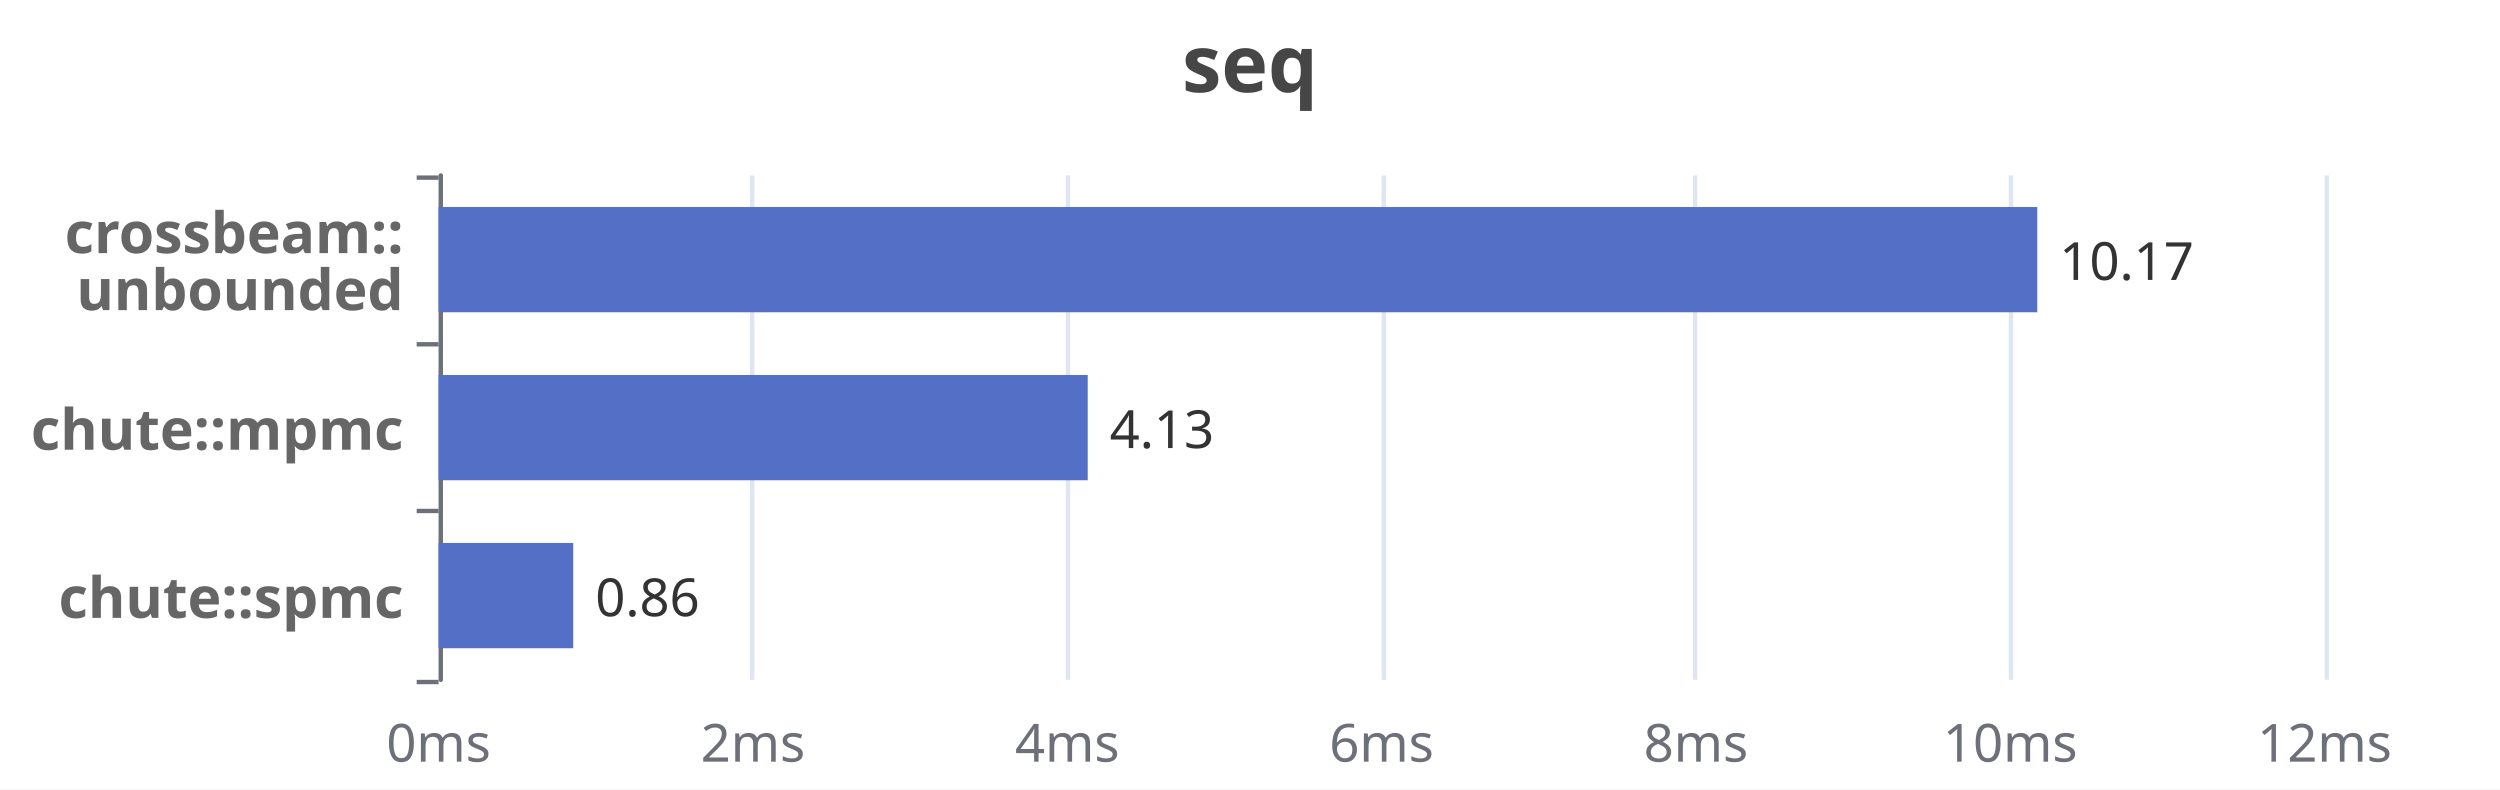
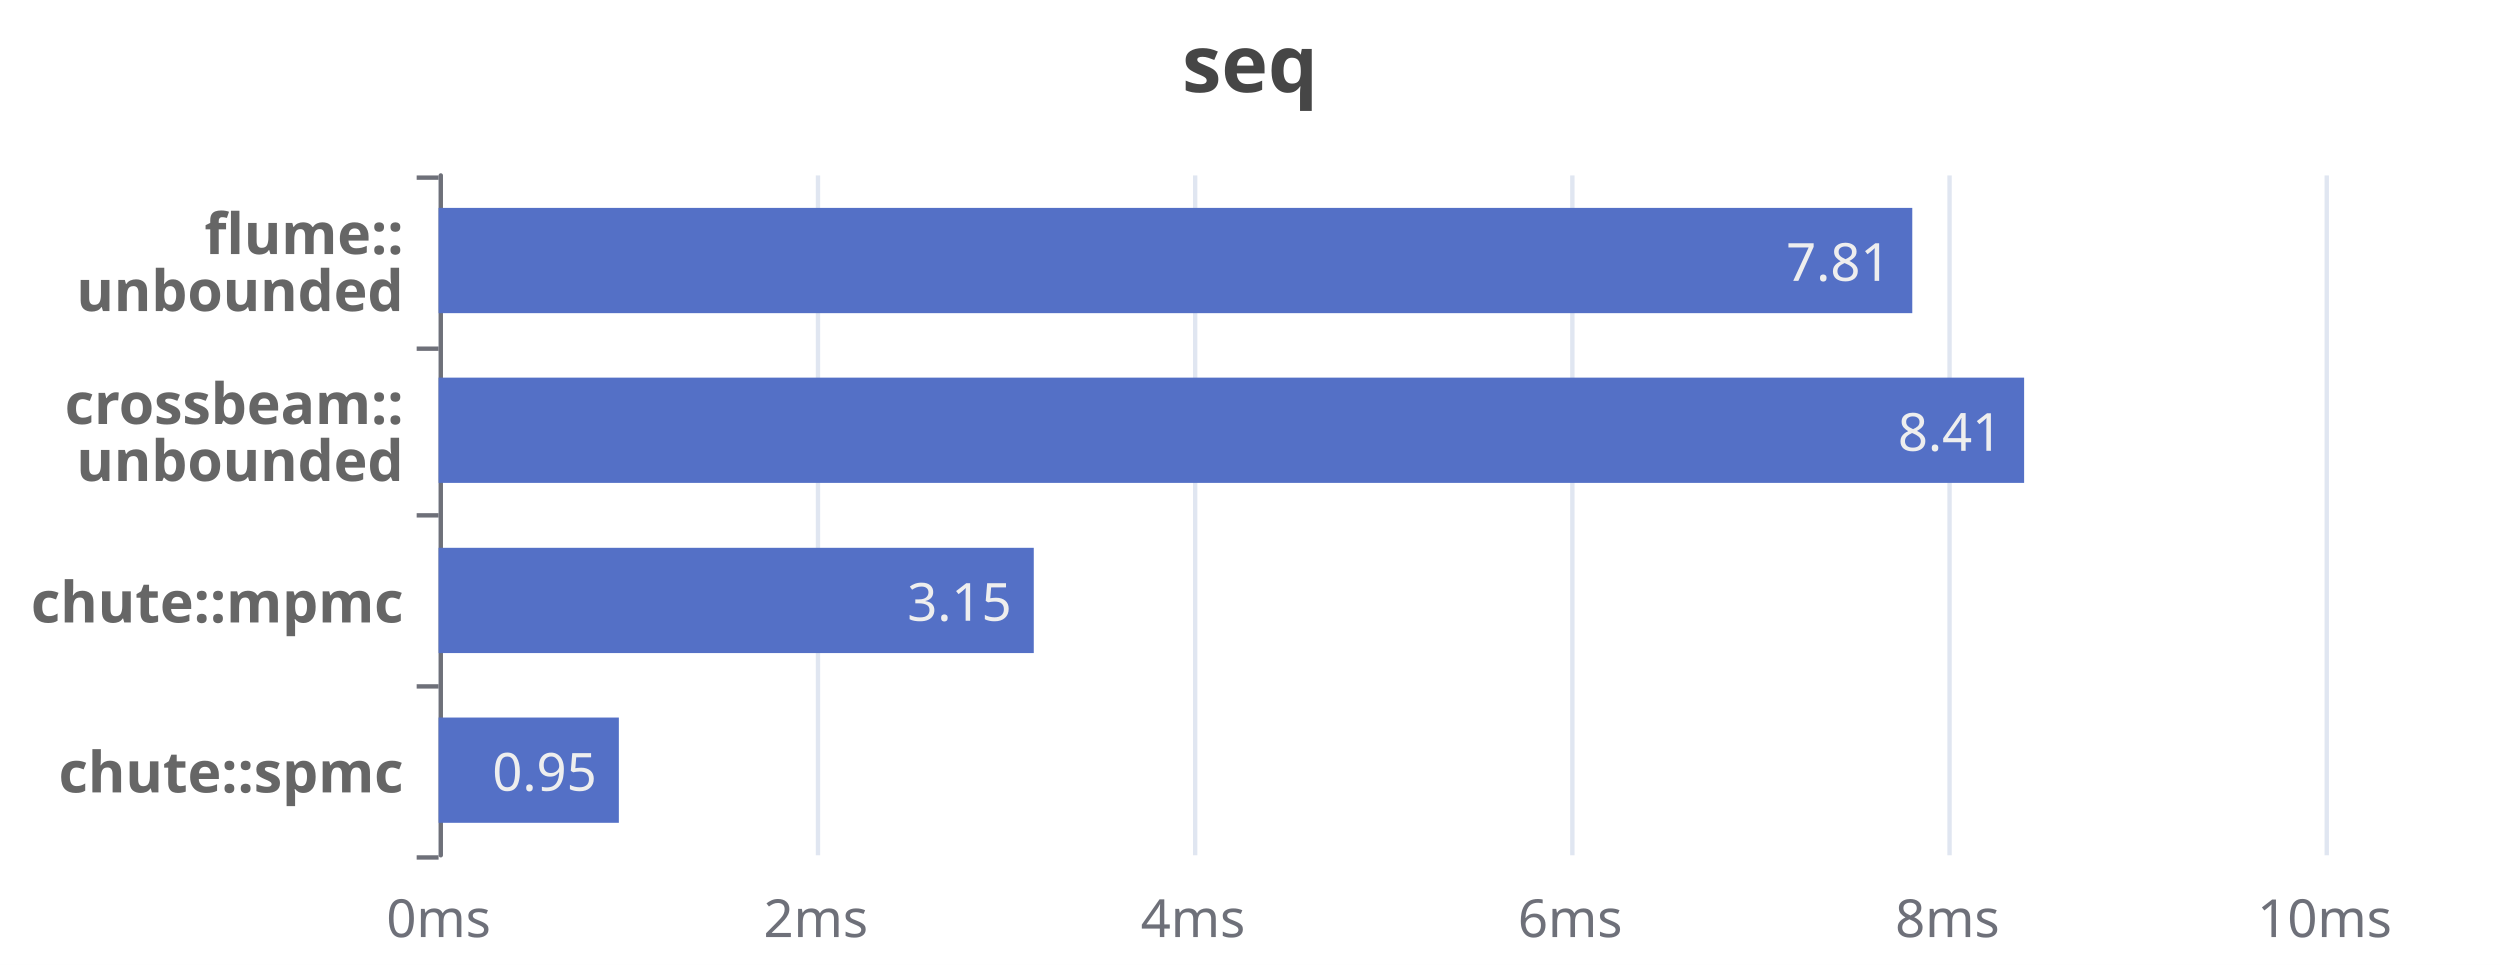
- <svg xmlns="http://www.w3.org/2000/svg" width="570" height="180" version="1.1" baseProfile="full" viewBox="0 0 570 180">
-   <rect width="570" height="180" x="0" y="0" fill="#FFFFFF" />
-   <path d="M100.5 40L100.5 155" fill="transparent" stroke="#E0E6F1" class="zr0-cls-0" />
-   <path d="M171.5 40L171.5 155" fill="transparent" stroke="#E0E6F1" class="zr0-cls-0" />
-   <path d="M243.5 40L243.5 155" fill="transparent" stroke="#E0E6F1" class="zr0-cls-0" />
-   <path d="M315.5 40L315.5 155" fill="transparent" stroke="#E0E6F1" class="zr0-cls-0" />
-   <path d="M386.5 40L386.5 155" fill="transparent" stroke="#E0E6F1" class="zr0-cls-0" />
-   <path d="M458.5 40L458.5 155" fill="transparent" stroke="#E0E6F1" class="zr0-cls-0" />
-   <path d="M530.5 40L530.5 155" fill="transparent" stroke="#E0E6F1" class="zr0-cls-0" />
-   <path d="M100.5 155L100.5 40" fill="transparent" stroke="#6E7079" stroke-linecap="round" class="zr0-cls-0" />
-   <path d="M100 155.5L95 155.5" fill="transparent" stroke="#6E7079" class="zr0-cls-0" />
-   <path d="M100 116.5L95 116.5" fill="transparent" stroke="#6E7079" class="zr0-cls-0" />
-   <path d="M100 78.5L95 78.5" fill="transparent" stroke="#6E7079" class="zr0-cls-0" />
+ <svg xmlns="http://www.w3.org/2000/svg" width="570" height="220" version="1.1" baseProfile="full" viewBox="0 0 570 220">
+   <rect width="570" height="220" x="0" y="0" fill="#FFFFFF" />
+   <path d="M100.5 40L100.5 195" fill="transparent" stroke="#E0E6F1" class="zr0-cls-0" />
+   <path d="M186.5 40L186.5 195" fill="transparent" stroke="#E0E6F1" class="zr0-cls-0" />
+   <path d="M272.5 40L272.5 195" fill="transparent" stroke="#E0E6F1" class="zr0-cls-0" />
+   <path d="M358.5 40L358.5 195" fill="transparent" stroke="#E0E6F1" class="zr0-cls-0" />
+   <path d="M444.5 40L444.5 195" fill="transparent" stroke="#E0E6F1" class="zr0-cls-0" />
+   <path d="M530.5 40L530.5 195" fill="transparent" stroke="#E0E6F1" class="zr0-cls-0" />
+   <path d="M100.5 195L100.5 40" fill="transparent" stroke="#6E7079" stroke-linecap="round" class="zr0-cls-0" />
+   <path d="M100 195.5L95 195.5" fill="transparent" stroke="#6E7079" class="zr0-cls-0" />
+   <path d="M100 156.5L95 156.5" fill="transparent" stroke="#6E7079" class="zr0-cls-0" />
+   <path d="M100 117.5L95 117.5" fill="transparent" stroke="#6E7079" class="zr0-cls-0" />
+   <path d="M100 79.5L95 79.5" fill="transparent" stroke="#6E7079" class="zr0-cls-0" />
  <path d="M100 40.5L95 40.5" fill="transparent" stroke="#6E7079" class="zr0-cls-0" />
-   <text dominant-baseline="central" text-anchor="end" style="font-size:13px;font-family:sans-serif;font-weight:bolder;" transform="translate(92 135.8333)" fill="#666666">chute::spmc</text>
-   <text dominant-baseline="central" text-anchor="end" style="font-size:13px;font-family:sans-serif;font-weight:bolder;" transform="translate(92 97.5)" fill="#666666">chute::mpmc</text>
-   <text dominant-baseline="central" text-anchor="end" style="font-size:13px;font-family:sans-serif;font-weight:bolder;" y="-6.5" transform="translate(92 59.1667)" fill="#666666">crossbeam::</text>
-   <text dominant-baseline="central" text-anchor="end" style="font-size:13px;font-family:sans-serif;font-weight:bolder;" y="6.5" transform="translate(92 59.1667)" fill="#666666">unbounded</text>
-   <text dominant-baseline="central" text-anchor="middle" style="font-size:12px;font-family:sans-serif;" y="6" transform="translate(100 163)" fill="#6E7079">0ms</text>
-   <text dominant-baseline="central" text-anchor="middle" style="font-size:12px;font-family:sans-serif;" y="6" transform="translate(171.6667 163)" fill="#6E7079">2ms</text>
-   <text dominant-baseline="central" text-anchor="middle" style="font-size:12px;font-family:sans-serif;" y="6" transform="translate(243.3333 163)" fill="#6E7079">4ms</text>
-   <text dominant-baseline="central" text-anchor="middle" style="font-size:12px;font-family:sans-serif;" y="6" transform="translate(315 163)" fill="#6E7079">6ms</text>
-   <text dominant-baseline="central" text-anchor="middle" style="font-size:12px;font-family:sans-serif;" y="6" transform="translate(386.6667 163)" fill="#6E7079">8ms</text>
-   <text dominant-baseline="central" text-anchor="middle" style="font-size:12px;font-family:sans-serif;" y="6" transform="translate(458.3333 163)" fill="#6E7079">10ms</text>
-   <text dominant-baseline="central" text-anchor="middle" style="font-size:12px;font-family:sans-serif;" y="6" transform="translate(530 163)" fill="#6E7079">12ms</text>
-   <path d="M100 123.8l30.7 0l0 24l-30.7 0Z" fill="#5470c6" ecmeta_series_index="0" ecmeta_data_index="0" ecmeta_ssr_type="chart" class="zr0-cls-1" />
-   <path d="M100 85.5l148 0l0 24l-148 0Z" fill="#5470c6" ecmeta_series_index="0" ecmeta_data_index="1" ecmeta_ssr_type="chart" class="zr0-cls-1" />
-   <path d="M100 47.2l364.5 0l0 24l-364.5 0Z" fill="#5470c6" ecmeta_series_index="0" ecmeta_data_index="2" ecmeta_ssr_type="chart" class="zr0-cls-1" />
-   <text dominant-baseline="central" text-anchor="start" style="font-size:12px;font-family:sans-serif;" transform="translate(135.7226 135.8333)" fill="#333" stroke="rgb(255,255,255)" stroke-width="2" paint-order="stroke" stroke-miterlimit="2">0.86</text>
-   <text dominant-baseline="central" text-anchor="start" style="font-size:12px;font-family:sans-serif;" transform="translate(253.007 97.5)" fill="#333" stroke="rgb(255,255,255)" stroke-width="2" paint-order="stroke" stroke-miterlimit="2">4.13</text>
-   <text dominant-baseline="central" text-anchor="start" style="font-size:12px;font-family:sans-serif;" transform="translate(469.5339 59.1667)" fill="#333" stroke="rgb(255,255,255)" stroke-width="2" paint-order="stroke" stroke-miterlimit="2">10.17</text>
-   <path d="M-5 -5l10 0l0 10l-10 0Z" transform="translate(285 175)" fill="rgb(0,0,0)" fill-opacity="0" stroke="#ccc" stroke-width="0" class="zr0-cls-0" />
+   <text dominant-baseline="central" text-anchor="end" style="font-size:13px;font-family:sans-serif;font-weight:bolder;" transform="translate(92 175.625)" fill="#666666">chute::spmc</text>
+   <text dominant-baseline="central" text-anchor="end" style="font-size:13px;font-family:sans-serif;font-weight:bolder;" transform="translate(92 136.875)" fill="#666666">chute::mpmc</text>
+   <text dominant-baseline="central" text-anchor="end" style="font-size:13px;font-family:sans-serif;font-weight:bolder;" y="-6.5" transform="translate(92 98.125)" fill="#666666">crossbeam::</text>
+   <text dominant-baseline="central" text-anchor="end" style="font-size:13px;font-family:sans-serif;font-weight:bolder;" y="6.5" transform="translate(92 98.125)" fill="#666666">unbounded</text>
+   <text dominant-baseline="central" text-anchor="end" style="font-size:13px;font-family:sans-serif;font-weight:bolder;" y="-6.5" transform="translate(92 59.375)" fill="#666666">flume::</text>
+   <text dominant-baseline="central" text-anchor="end" style="font-size:13px;font-family:sans-serif;font-weight:bolder;" y="6.5" transform="translate(92 59.375)" fill="#666666">unbounded</text>
+   <text dominant-baseline="central" text-anchor="middle" style="font-size:12px;font-family:sans-serif;" y="6" transform="translate(100 203)" fill="#6E7079">0ms</text>
+   <text dominant-baseline="central" text-anchor="middle" style="font-size:12px;font-family:sans-serif;" y="6" transform="translate(186 203)" fill="#6E7079">2ms</text>
+   <text dominant-baseline="central" text-anchor="middle" style="font-size:12px;font-family:sans-serif;" y="6" transform="translate(272 203)" fill="#6E7079">4ms</text>
+   <text dominant-baseline="central" text-anchor="middle" style="font-size:12px;font-family:sans-serif;" y="6" transform="translate(358 203)" fill="#6E7079">6ms</text>
+   <text dominant-baseline="central" text-anchor="middle" style="font-size:12px;font-family:sans-serif;" y="6" transform="translate(444 203)" fill="#6E7079">8ms</text>
+   <text dominant-baseline="central" text-anchor="middle" style="font-size:12px;font-family:sans-serif;" y="6" transform="translate(530 203)" fill="#6E7079">10ms</text>
+   <path d="M100 163.6l41.1 0l0 24l-41.1 0Z" fill="#5470c6" ecmeta_series_index="0" ecmeta_data_index="0" ecmeta_ssr_type="chart" class="zr0-cls-1" />
+   <path d="M100 124.9l135.7 0l0 24l-135.7 0Z" fill="#5470c6" ecmeta_series_index="0" ecmeta_data_index="1" ecmeta_ssr_type="chart" class="zr0-cls-1" />
+   <path d="M100 86.1l361.5 0l0 24l-361.5 0Z" fill="#5470c6" ecmeta_series_index="0" ecmeta_data_index="2" ecmeta_ssr_type="chart" class="zr0-cls-1" />
+   <path d="M100 47.4l336 0l0 24l-336 0Z" fill="#5470c6" ecmeta_series_index="0" ecmeta_data_index="3" ecmeta_ssr_type="chart" class="zr0-cls-1" />
+   <text dominant-baseline="central" text-anchor="end" style="font-size:12px;font-family:sans-serif;" transform="translate(136.0544 175.625)" fill="#eee" stroke="#5470c6" stroke-width="2" paint-order="stroke" stroke-miterlimit="2">0.95</text>
+   <text dominant-baseline="central" text-anchor="end" style="font-size:12px;font-family:sans-serif;" transform="translate(230.6552 136.875)" fill="#eee" stroke="#5470c6" stroke-width="2" paint-order="stroke" stroke-miterlimit="2">3.15</text>
+   <text dominant-baseline="central" text-anchor="end" style="font-size:12px;font-family:sans-serif;" transform="translate(456.5203 98.125)" fill="#eee" stroke="#5470c6" stroke-width="2" paint-order="stroke" stroke-miterlimit="2">8.41</text>
+   <text dominant-baseline="central" text-anchor="end" style="font-size:12px;font-family:sans-serif;" transform="translate(431.0407 59.375)" fill="#eee" stroke="#5470c6" stroke-width="2" paint-order="stroke" stroke-miterlimit="2">7.81</text>
+   <path d="M-5 -5l10 0l0 10l-10 0Z" transform="translate(285 215)" fill="rgb(0,0,0)" fill-opacity="0" stroke="#ccc" stroke-width="0" class="zr0-cls-0" />
  <path d="M-19.6 -5l39.2 0l0 28l-39.2 0Z" transform="translate(285 5)" fill="rgb(0,0,0)" fill-opacity="0" stroke="#ccc" stroke-width="0" class="zr0-cls-0" />
  <text dominant-baseline="central" text-anchor="middle" style="font-size:18px;font-family:sans-serif;font-weight:bold;" y="9" transform="translate(285 5)" fill="#464646">seq</text>
  <style>
.zr0-cls-0:hover {
pointer-events:none;
}
.zr0-cls-1:hover {
cursor:pointer;
fill:rgba(92,123,217,1);
}



</style>
</svg>
